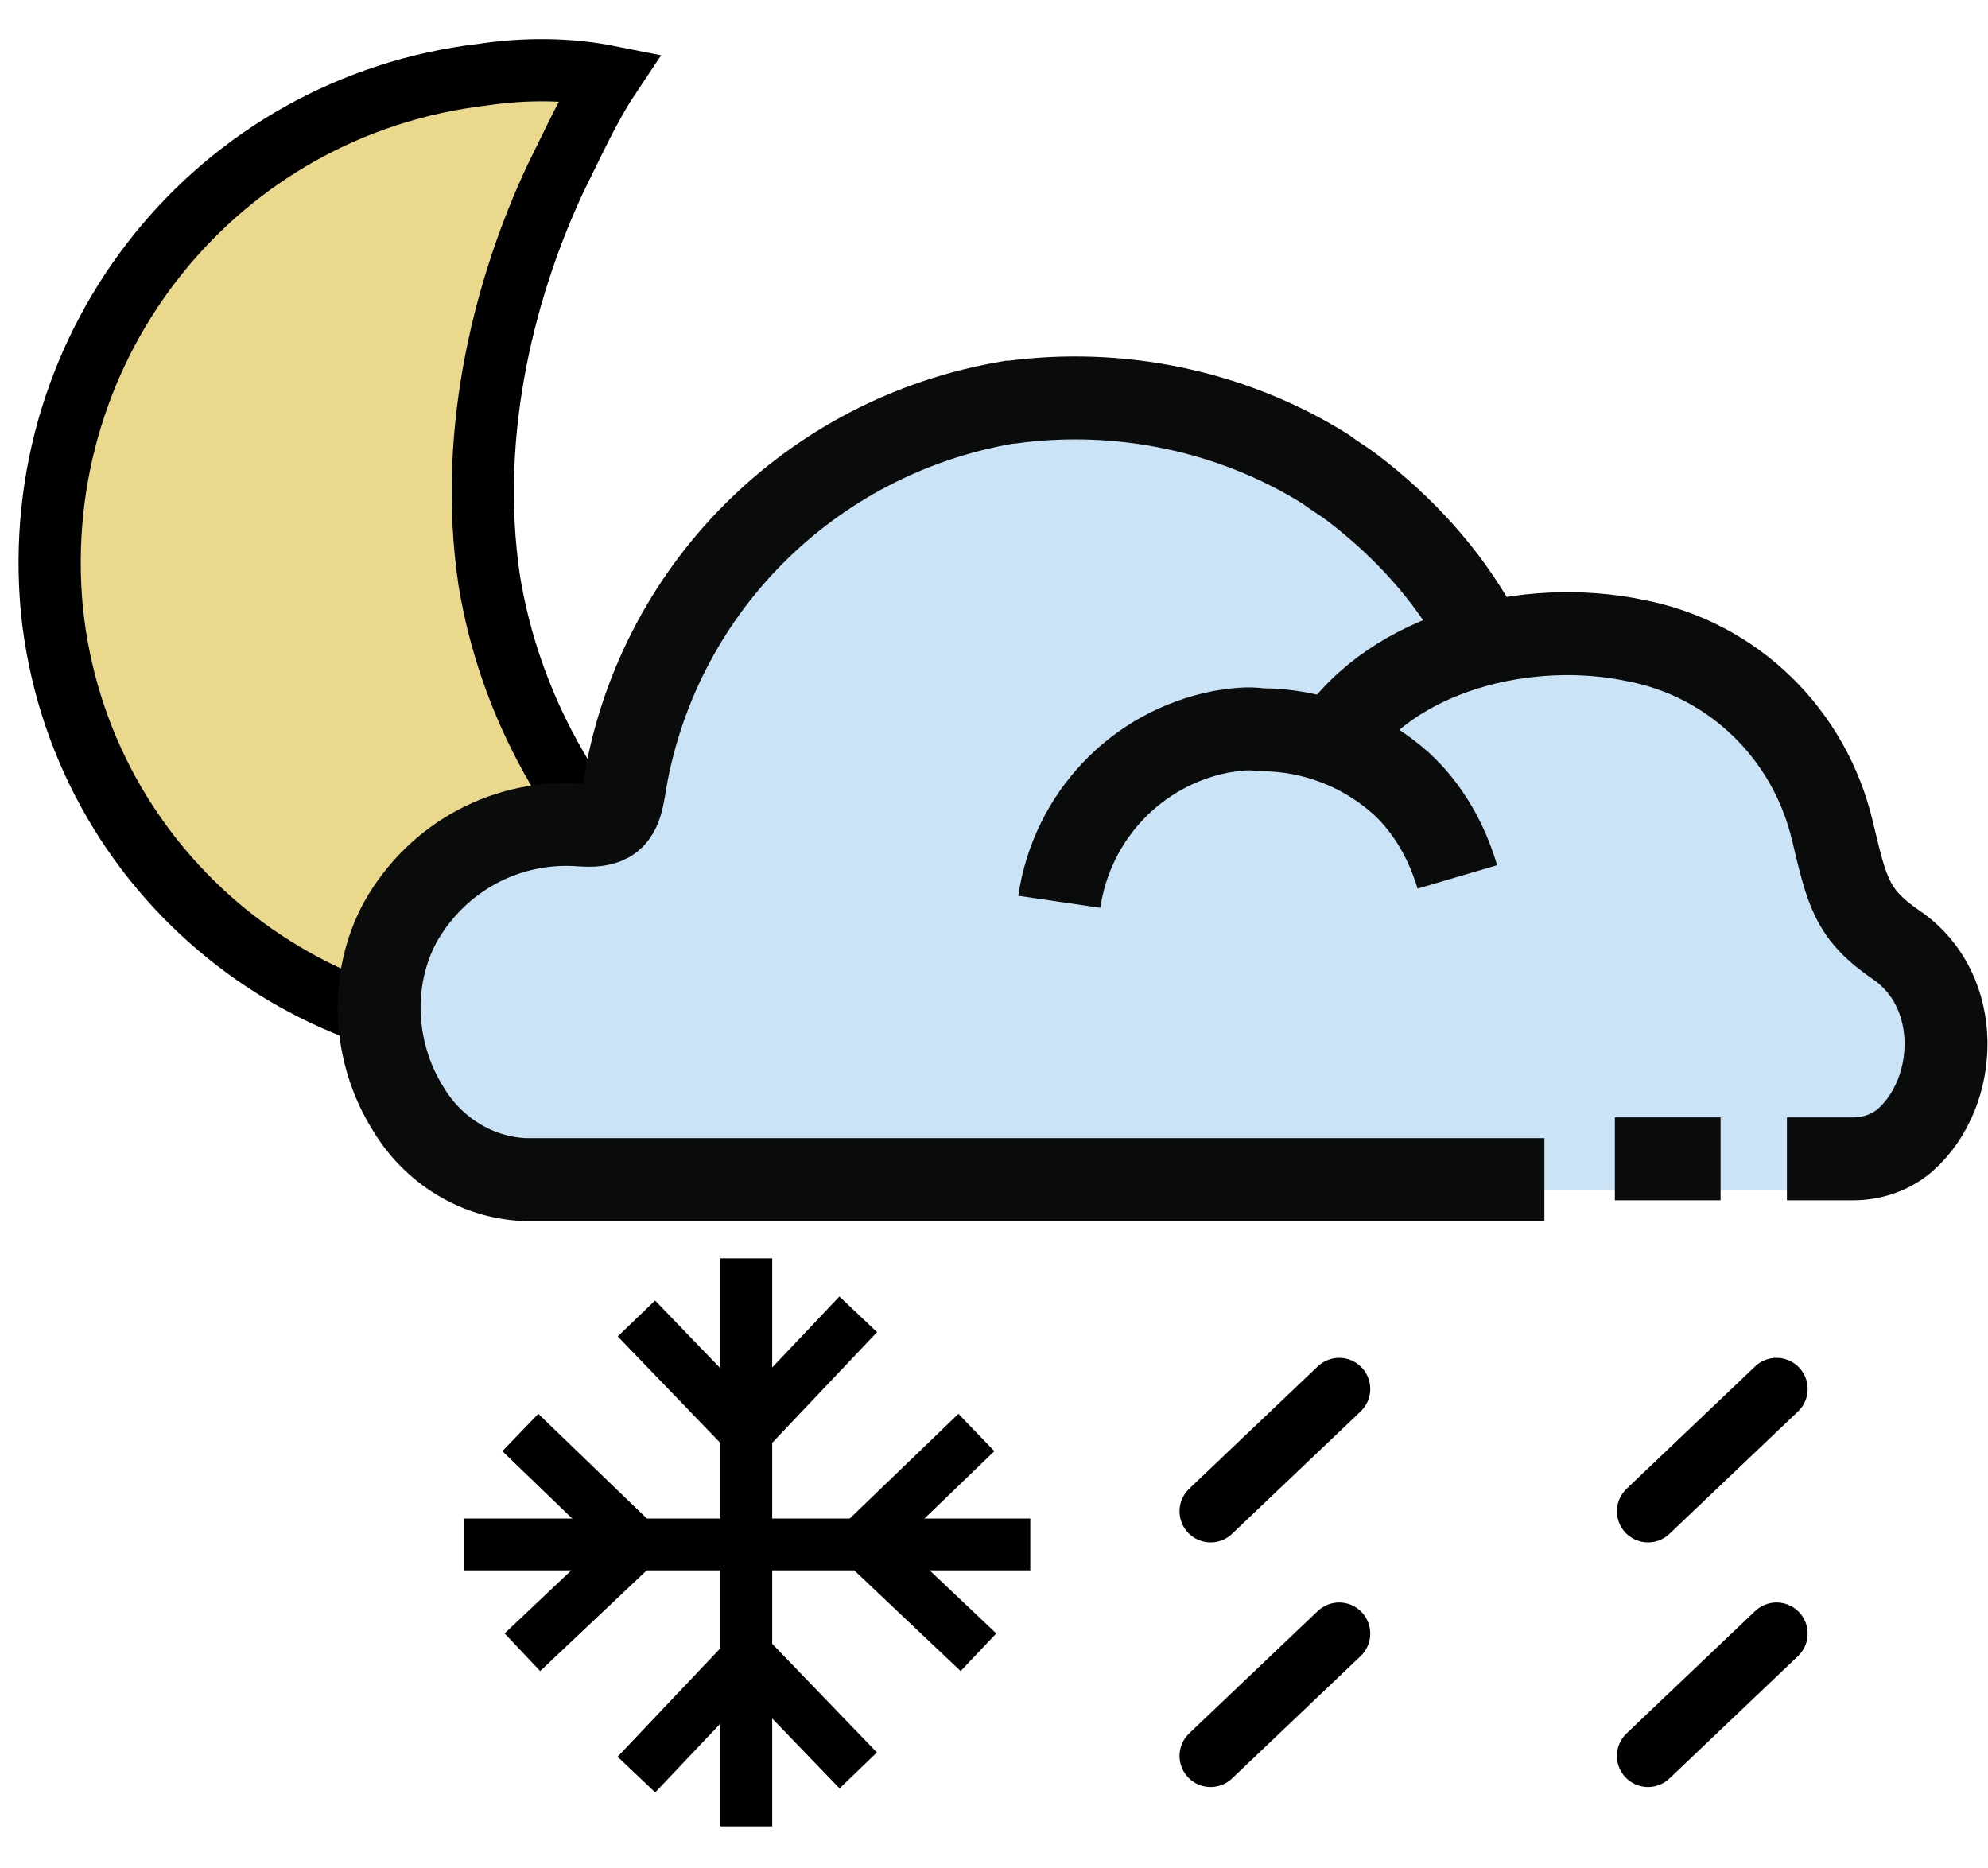
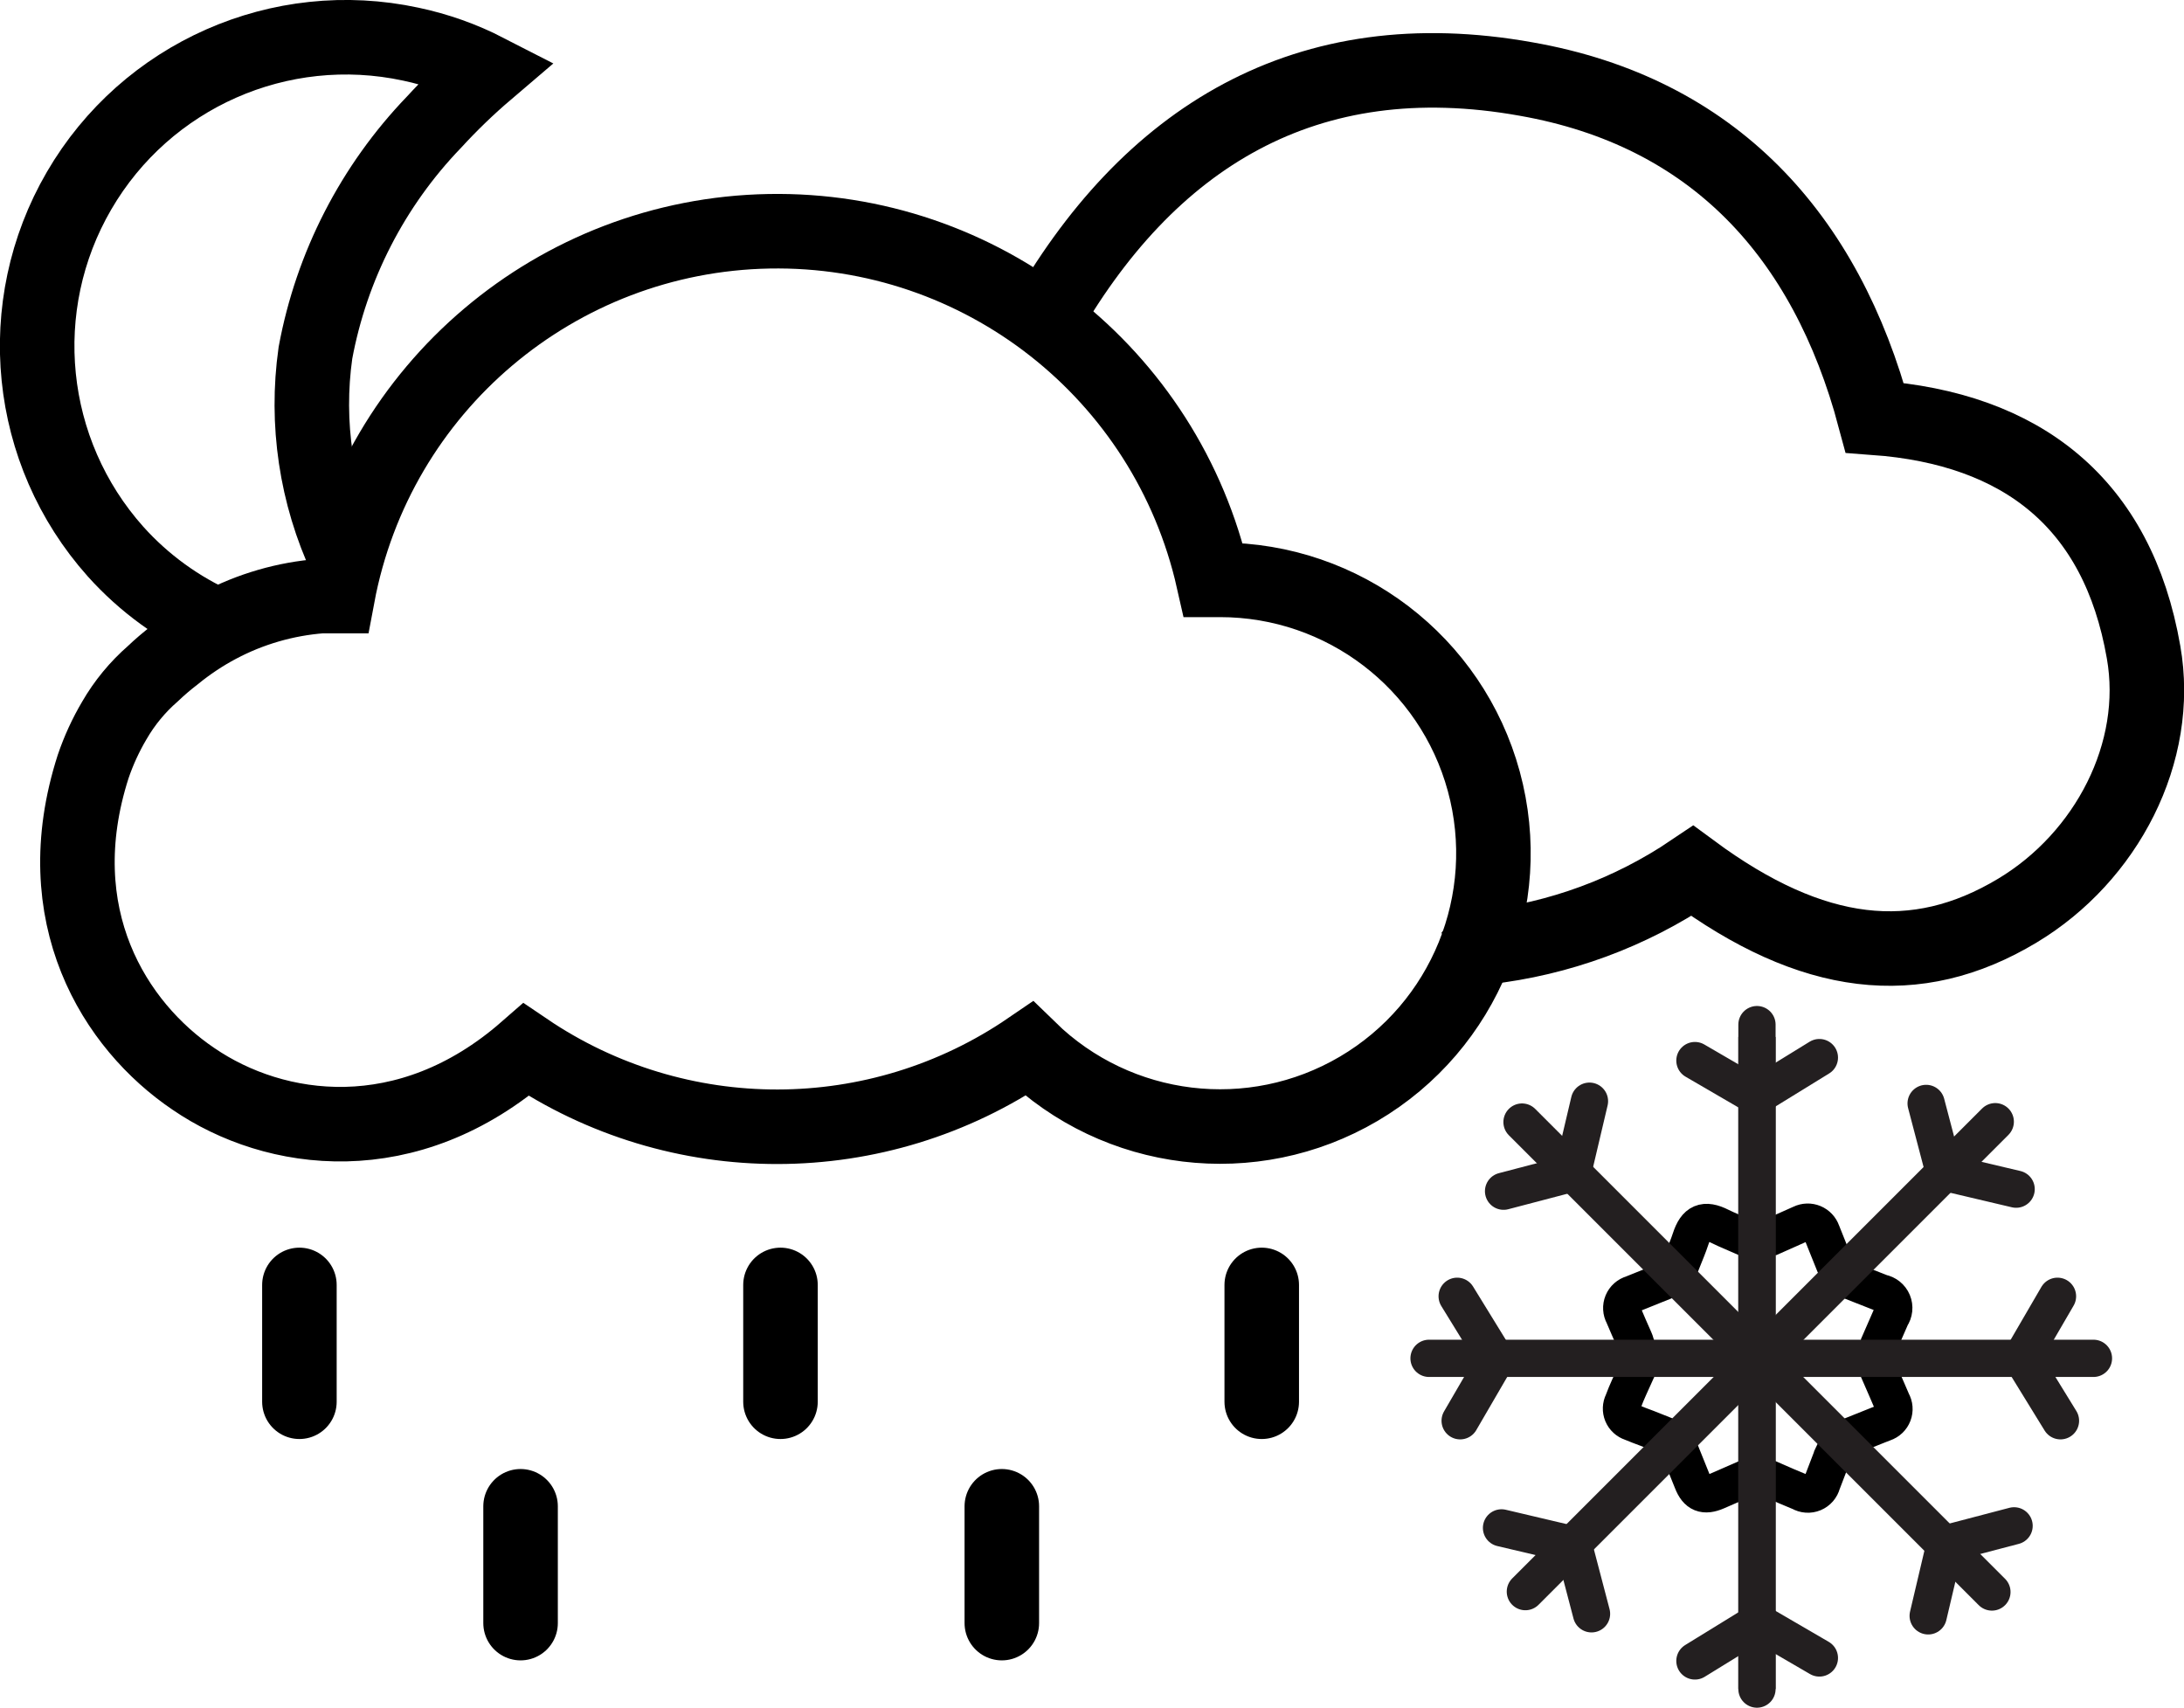
- <svg xmlns="http://www.w3.org/2000/svg" version="1.1" id="Layer_1" x="0px" y="0px" viewBox="16 -13.1 95.9 90.1" style="enable-background:new 16 -13.1 95.9 90.1;" xml:space="preserve">
-   <style type="text/css">
- 	.st0{fill:#EAD88C;}
- 	.st1{fill:none;stroke:#000000;stroke-width:3;stroke-miterlimit:10;}
- 	.st2{fill:none;}
- 	.st3{fill:#CAE3F6;}
- 	.st4{fill:none;stroke:#000000;stroke-width:2.5;stroke-miterlimit:10;}
- 	.st5{fill:none;stroke:#000000;stroke-width:3;stroke-linecap:round;stroke-miterlimit:10;}
- 	.st6{fill:none;stroke:#0A0B0B;stroke-width:4;stroke-miterlimit:10;}
- </style>
-   <g>
-     <g>
-       <path class="st0" d="M39.3-9.5C26.5-8,17.3,3.4,18.5,16.3C19.8,29.1,31.2,38.3,44,37c3-0.4,5.7-1.2,8.5-2.7    c-1.6-1.1-3-2.3-4.3-3.7c-4.5-4.2-7.6-9.6-8.6-15.7c-1.1-7.4,0.9-14.5,3.2-19.4c0.8-1.6,1.6-3.4,2.6-4.9    C43.4-9.8,41.3-9.8,39.3-9.5z" />
-       <path class="st1" d="M39.3-9.5C26.5-8,17.3,3.4,18.5,16.3C19.8,29.1,31.2,38.3,44,37c3-0.4,5.7-1.2,8.5-2.7    c-1.6-1.1-3-2.3-4.3-3.7c-4.5-4.2-7.6-9.6-8.6-15.7c-1.1-7.4,0.9-14.5,3.2-19.4c0.8-1.6,1.6-3.4,2.6-4.9    C43.4-9.8,41.3-9.8,39.3-9.5z" />
-       <path class="st2" d="M60.4-7.1L60-7.4C55-11,48.9-12.6,41.7-12c-3.9,0.3-11.3,4-11.5,4.2C21-2.4,16.3,10.1,19.3,21.1    c0.3,1,0.6,1.9,1,2.9c1.4,3.6,3.7,6.9,6.6,9.5" />
+ <svg xmlns="http://www.w3.org/2000/svg" viewBox="0 0 117.22 91.65">
+   <defs>
+     <style>.cls-1,.cls-2,.cls-3,.cls-4,.cls-5{fill:none;stroke-miterlimit:10;}.cls-1,.cls-2,.cls-3{stroke:#000;}.cls-1,.cls-2{stroke-width:4px;}.cls-2,.cls-5{stroke-linecap:round;}.cls-3,.cls-4,.cls-5{stroke-width:2px;}.cls-4,.cls-5{stroke:#231f20;}</style>
+   </defs>
+   <g id="Layer_2" data-name="Layer 2">
+     <g id="Layer_1-2" data-name="Layer 1">
+       <path class="cls-1" d="M18.58,30a19.63,19.63,0,0,1-1.65-11.06A24.21,24.21,0,0,1,23.29,6.56a32.14,32.14,0,0,1,2.84-2.74,16.28,16.28,0,0,0-4.08-1.45A16.57,16.57,0,0,0,6.2,29.6a16.23,16.23,0,0,0,5.51,4" />
+       <path class="cls-1" d="M78.93,51.31a1.29,1.29,0,0,1,.77-.47,24.84,24.84,0,0,0,11.13-4.1c6.44,4.75,12,5.41,17.45,2.13C113.06,46,116,40.38,115.05,35c-1.39-8-6.53-12-14.43-12.58C98,12.61,91.94,6,81.9,4.24c-11.74-2.1-20.29,3.05-26,13.23" />
+       <path class="cls-1" d="M65.48,31.12l-.36,0a24,24,0,0,0-47,.87l-.87,0a14.06,14.06,0,0,0-5.52,1.6,14.44,14.44,0,0,0-2.36,1.57,14.06,14.06,0,0,0-1.17,1,9.89,9.89,0,0,0-2.06,2.5A13.24,13.24,0,0,0,5,41.14c-2.57,8,1.16,13.91,5.38,16.76,4.38,3,11.5,4,17.86-1.56a24,24,0,0,0,27-.05A14.67,14.67,0,1,0,65.48,31.12Z" />
+       <line class="cls-2" x1="67.72" y1="68.96" x2="67.72" y2="75.23" />
+       <line class="cls-2" x1="41.89" y1="68.96" x2="41.89" y2="75.23" />
+       <line class="cls-2" x1="16.07" y1="68.96" x2="16.07" y2="75.23" />
+       <line class="cls-2" x1="53.77" y1="80.84" x2="53.77" y2="87.11" />
+       <line class="cls-2" x1="27.94" y1="80.84" x2="27.94" y2="87.11" />
+       <path class="cls-3" d="M101.55,75.23c-.21-.51-.44-1-.67-1.54V72.08l.62-1.42a.82.82,0,0,0-.53-1.27l-1.45-.57-1.11-1.1c-.23-.56-.43-1.09-.64-1.6a.79.79,0,0,0-1.09-.45l-.83.37-.72.32H93.54c-.42-.19-.82-.34-1.2-.53-.87-.44-1.31-.23-1.6.66-.13.4-.3.79-.47,1.22l-1.12,1.12-1.54.62a.78.78,0,0,0-.47,1.13c.18.44.38.87.57,1.31a1.77,1.77,0,0,1,.08.22l0,1.57c-.24.54-.47,1-.68,1.57a.77.77,0,0,0,.45,1.08c.28.12.56.22.85.33l.78.31,1.06,1.09.58,1.44c.26.67.64.82,1.31.53l1.4-.61h1.56l.8.35.74.31a.78.78,0,0,0,1.15-.48l.51-1.33c0-.05.05-.11.1-.22L99.51,77l1.3-.52.31-.12A.78.78,0,0,0,101.55,75.23Z" />
+       <line class="cls-4" x1="94.3" y1="55.65" x2="94.3" y2="90.65" />
+       <line class="cls-5" x1="94.3" y1="54.99" x2="94.3" y2="90.65" />
+       <polyline class="cls-5" points="90.97 56.92 94.27 58.84 97.65 56.76" />
+       <polyline class="cls-5" points="97.65 88.98 94.35 87.06 90.97 89.14" />
+       <line class="cls-5" x1="81.69" y1="60.22" x2="106.91" y2="85.44" />
+       <polyline class="cls-5" points="80.7 63.93 84.4 62.96 85.31 59.1" />
+       <polyline class="cls-5" points="108.1 81.89 104.4 82.86 103.49 86.72" />
+       <line class="cls-5" x1="107.09" y1="60.2" x2="81.87" y2="85.42" />
+       <polyline class="cls-5" points="103.38 59.22 104.35 62.91 108.21 63.82" />
+       <polyline class="cls-5" points="85.42 86.61 84.45 82.91 80.59 82" />
+       <line class="cls-5" x1="112.36" y1="72.9" x2="76.7" y2="72.9" />
+       <polyline class="cls-5" points="110.43 69.57 108.51 72.87 110.59 76.25" />
+       <polyline class="cls-5" points="78.37 76.25 80.29 72.95 78.21 69.57" />
    </g>
-     <path class="st3" d="M90.6,43.3H41.9c-2.3-0.1-4.4-1.4-5.5-3.4c-2.7-4.2-1.4-9.8,2.8-12.4c1.7-1.1,3.6-1.5,5.6-1.4   c1.5,0.1,1.8-0.5,2-1.7c1.5-9.6,8.8-17.1,18.4-18.8h0.1C70.5,4.9,75.8,6,80.2,8.8c0.4,0.3,0.9,0.6,1.3,0.9c2.4,1.9,4.5,4.3,6,6.9   l0.7,1.2" />
-     <path class="st3" d="M67.4,30.8c0.5-4.1,3.6-7.4,7.7-8.2c0.6-0.1,1.3-0.1,1.9-0.1c2.5,0,4.9,0.9,6.7,2.6c1.3,1.2,2.2,2.8,2.7,4.5" />
-     <path class="st3" d="M80.5,24c2.8-4.4,9.3-6,14.5-5c4.7,0.9,8.4,4.5,9.4,9.2c0.7,2.9,0.9,4,3.1,5.6c3.1,2.2,2.9,7.1,0.4,9.5   c-0.7,0.6-1.5,0.9-2.4,1H88.7" />
-     <line class="st2" x1="94" y1="43.3" x2="99.1" y2="43.3" />
-     <polyline class="st4" points="46.7,72.5 52.1,66.8 57.4,72.3  " />
-     <polyline class="st4" points="57.4,50.3 52,56 46.7,50.5  " />
-     <line class="st4" x1="52" y1="47.6" x2="52" y2="75" />
-     <polyline class="st4" points="63.2,66.6 57.6,61.3 63.1,56  " />
-     <polyline class="st4" points="41.1,56 46.7,61.4 41.2,66.6  " />
-     <line class="st4" x1="38.4" y1="61.4" x2="65.7" y2="61.4" />
-     <line class="st5" x1="101.7" y1="65.7" x2="95.5" y2="71.6" />
-     <line class="st5" x1="80.6" y1="65.7" x2="74.4" y2="71.6" />
-     <line class="st5" x1="101.7" y1="53.9" x2="95.5" y2="59.8" />
-     <line class="st5" x1="80.6" y1="53.9" x2="74.4" y2="59.8" />
-     <path class="st6" d="M90.5,43.8H41.3c-2.3-0.1-4.4-1.4-5.6-3.4c-1.7-2.7-1.9-6.2-0.4-9c1.8-3.2,5.2-5,8.8-4.7   c1.5,0.1,1.8-0.5,2-1.7c1.5-9.6,9-17.1,18.6-18.7h0.1C70,5.6,75.4,6.7,79.9,9.5c0.4,0.3,0.9,0.6,1.3,0.9c2.5,1.9,4.6,4.2,6.1,6.9   l0.7,1.2" />
-     <path class="st6" d="M67.1,30.4c0.6-4.1,3.7-7.4,7.8-8.2c0.6-0.1,1.3-0.2,1.9-0.1c2.5,0,4.9,0.9,6.8,2.6c1.3,1.2,2.2,2.8,2.7,4.5" />
-     <path class="st6" d="M80.3,22.7c2.9-4.4,9.4-6,14.6-4.9c4.7,0.9,8.4,4.5,9.5,9.2c0.7,2.9,0.9,4,3.1,5.5c3.2,2.2,3,7.1,0.4,9.4   c-0.7,0.6-1.6,0.9-2.5,0.9h-3.2" />
-     <line class="st6" x1="93.9" y1="42.8" x2="99" y2="42.8" />
  </g>
</svg>
